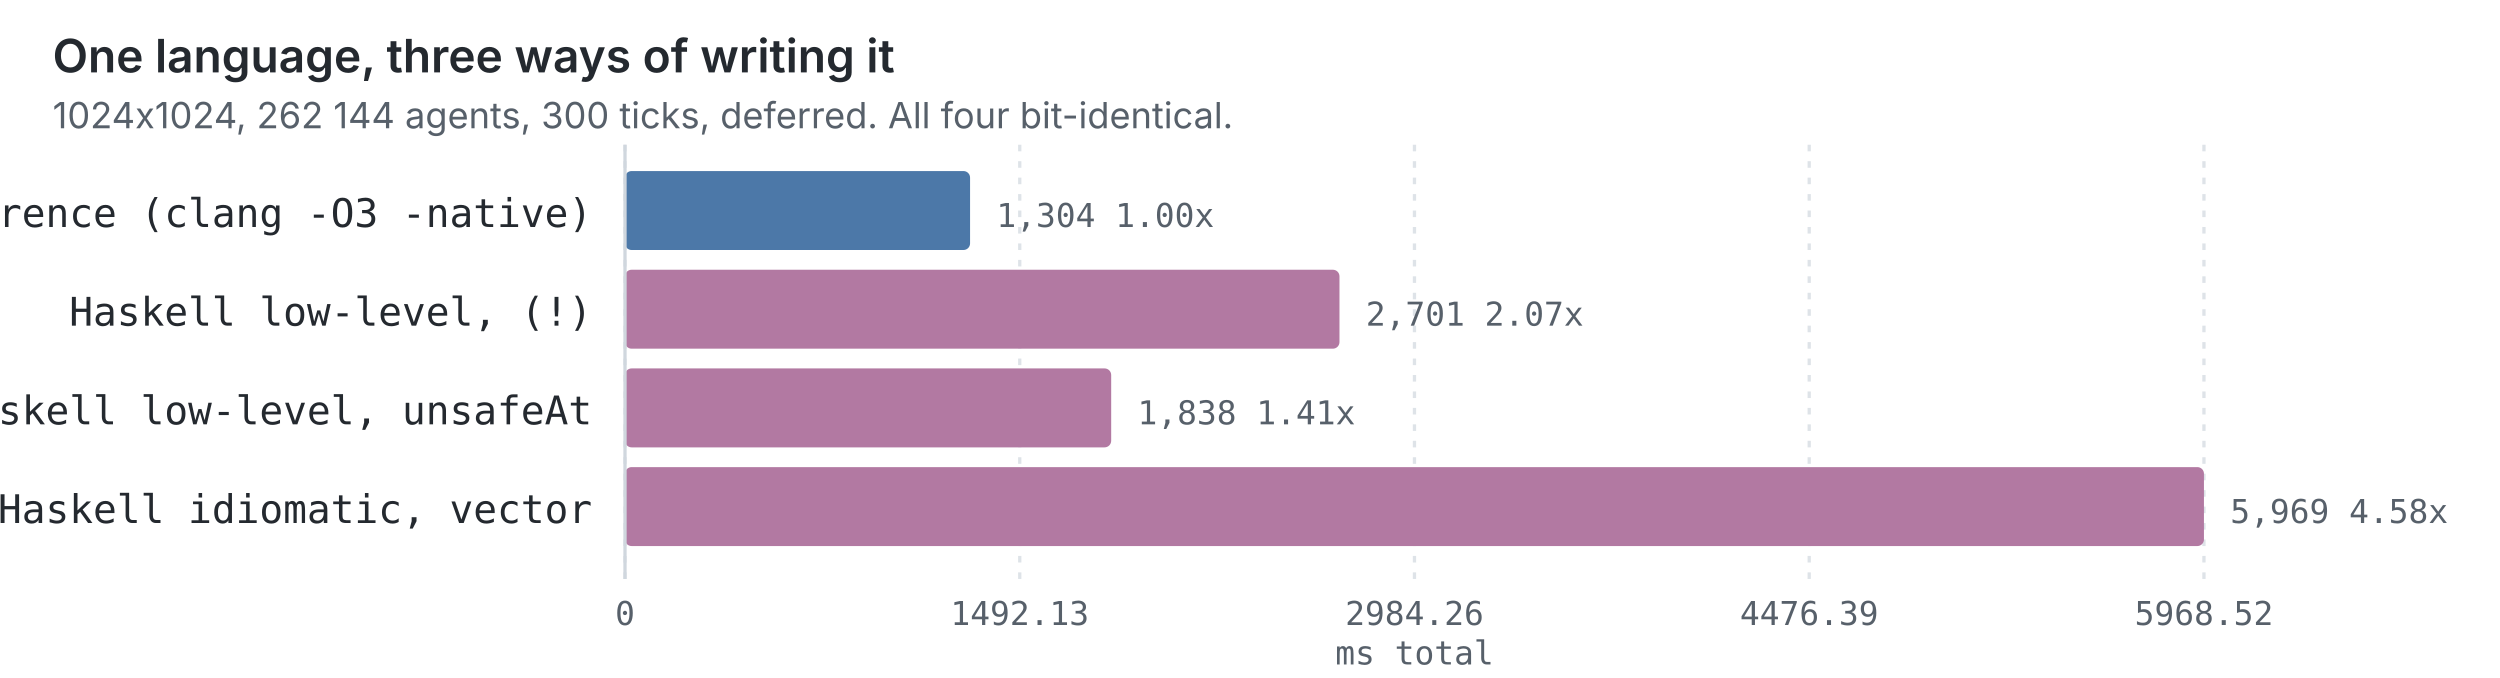
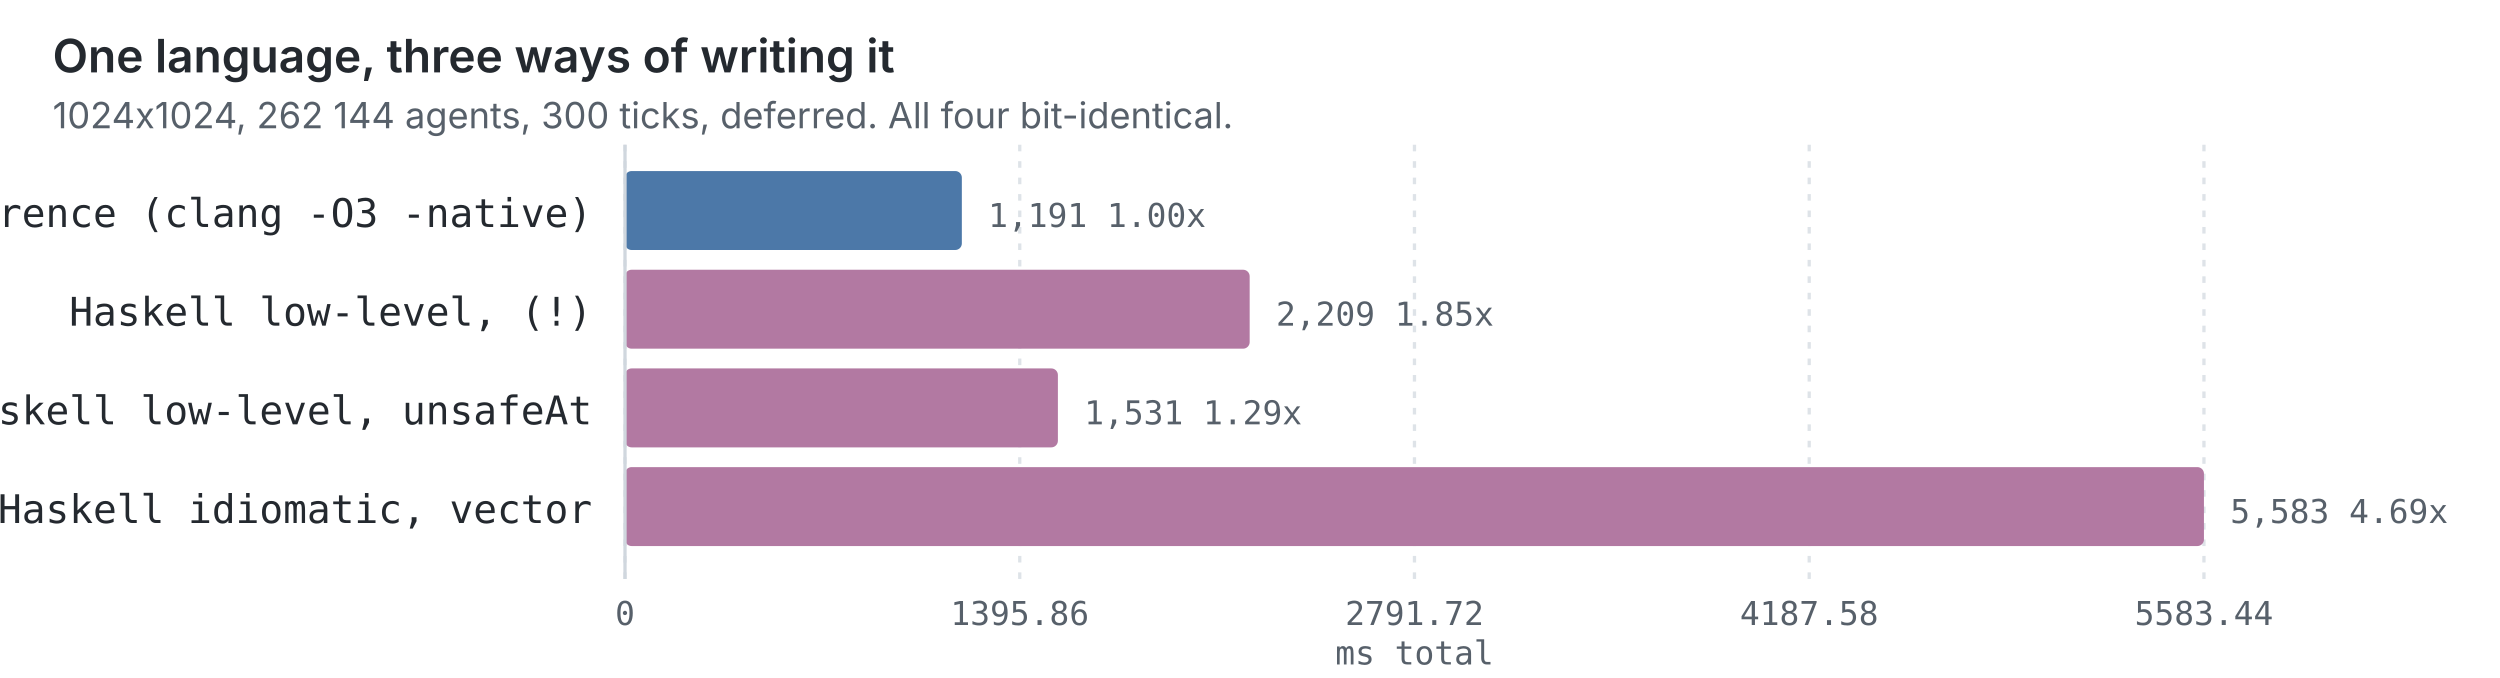
<svg xmlns="http://www.w3.org/2000/svg" viewBox="0 0 760 206" width="760" height="206" role="img" aria-label="One language, three ways of writing it">
  <style>
    .bg    { fill: none; }
    .lbl   { fill: #24292f; font: 12px ui-monospace, "SF Mono", Menlo, monospace; }
    .lbl-s { fill: #57606a; font: 10px ui-monospace, "SF Mono", Menlo, monospace; }
    .ttl   { fill: #24292f; font: 600 14px -apple-system, "Segoe UI", sans-serif; }
    .sub   { fill: #57606a; font: 11px -apple-system, "Segoe UI", sans-serif; }
    .axis  { stroke: #d0d7de; stroke-width: 1; }
    .grid  { stroke: #d0d7de; stroke-width: 1; stroke-dasharray: 2 3; opacity: .7; }
    @media (prefers-color-scheme: dark) {
      .lbl   { fill: #e6edf3; }
      .lbl-s { fill: #9198a1; }
      .ttl   { fill: #e6edf3; }
      .sub   { fill: #9198a1; }
      .axis  { stroke: #3d444d; }
      .grid  { stroke: #3d444d; }
    }
  </style>
  <text x="16" y="22" class="ttl">One language, three ways of writing it</text>
  <text x="16" y="39" class="sub">1024x1024, 262 144 agents, 300 ticks, deferred. All four bit-identical.</text>
  <line x1="190.0" y1="44" x2="190.0" y2="176" class="grid" />
  <text x="190.0" y="190" class="lbl-s" text-anchor="middle">0</text>
  <line x1="310.0" y1="44" x2="310.0" y2="176" class="grid" />
-   <text x="310.0" y="190" class="lbl-s" text-anchor="middle">1492.13</text>
+   <text x="310.0" y="190" class="lbl-s" text-anchor="middle">1395.86</text>
  <line x1="430.0" y1="44" x2="430.0" y2="176" class="grid" />
-   <text x="430.0" y="190" class="lbl-s" text-anchor="middle">2984.26</text>
+   <text x="430.0" y="190" class="lbl-s" text-anchor="middle">2791.72</text>
  <line x1="550.0" y1="44" x2="550.0" y2="176" class="grid" />
-   <text x="550.0" y="190" class="lbl-s" text-anchor="middle">4476.39</text>
+   <text x="550.0" y="190" class="lbl-s" text-anchor="middle">4187.58</text>
  <line x1="670.0" y1="44" x2="670.0" y2="176" class="grid" />
-   <text x="670.0" y="190" class="lbl-s" text-anchor="middle">5968.52</text>
+   <text x="670.0" y="190" class="lbl-s" text-anchor="middle">5583.44</text>
  <text x="430" y="202" class="lbl-s" text-anchor="middle">ms total</text>
  <text x="180" y="69" class="lbl" text-anchor="end">C reference (clang -O3 -native)</text>
-   <rect x="190" y="52" width="104.9" height="24" rx="2" fill="#4c78a8" />
-   <text x="302.9" y="69" class="lbl-s">1,304  1.00x</text>
+   <rect x="190" y="52" width="102.4" height="24" rx="2" fill="#4c78a8" />
+   <text x="300.4" y="69" class="lbl-s">1,191  1.00x</text>
  <text x="180" y="99" class="lbl" text-anchor="end">Haskell low-level, (!)</text>
-   <rect x="190" y="82" width="217.2" height="24" rx="2" fill="#b279a2" />
-   <text x="415.2" y="99" class="lbl-s">2,701  2.07x</text>
+   <rect x="190" y="82" width="189.9" height="24" rx="2" fill="#b279a2" />
+   <text x="387.9" y="99" class="lbl-s">2,209  1.85x</text>
  <text x="180" y="129" class="lbl" text-anchor="end">Haskell low-level, unsafeAt</text>
-   <rect x="190" y="112" width="147.8" height="24" rx="2" fill="#b279a2" />
-   <text x="345.8" y="129" class="lbl-s">1,838  1.41x</text>
+   <rect x="190" y="112" width="131.6" height="24" rx="2" fill="#b279a2" />
+   <text x="329.6" y="129" class="lbl-s">1,531  1.29x</text>
  <text x="180" y="159" class="lbl" text-anchor="end">Haskell idiomatic, vector</text>
  <rect x="190" y="142" width="480.0" height="24" rx="2" fill="#b279a2" />
-   <text x="678.0" y="159" class="lbl-s">5,969  4.58x</text>
+   <text x="678.0" y="159" class="lbl-s">5,583  4.69x</text>
  <line x1="190" y1="44" x2="190" y2="176" class="axis" />
</svg>
